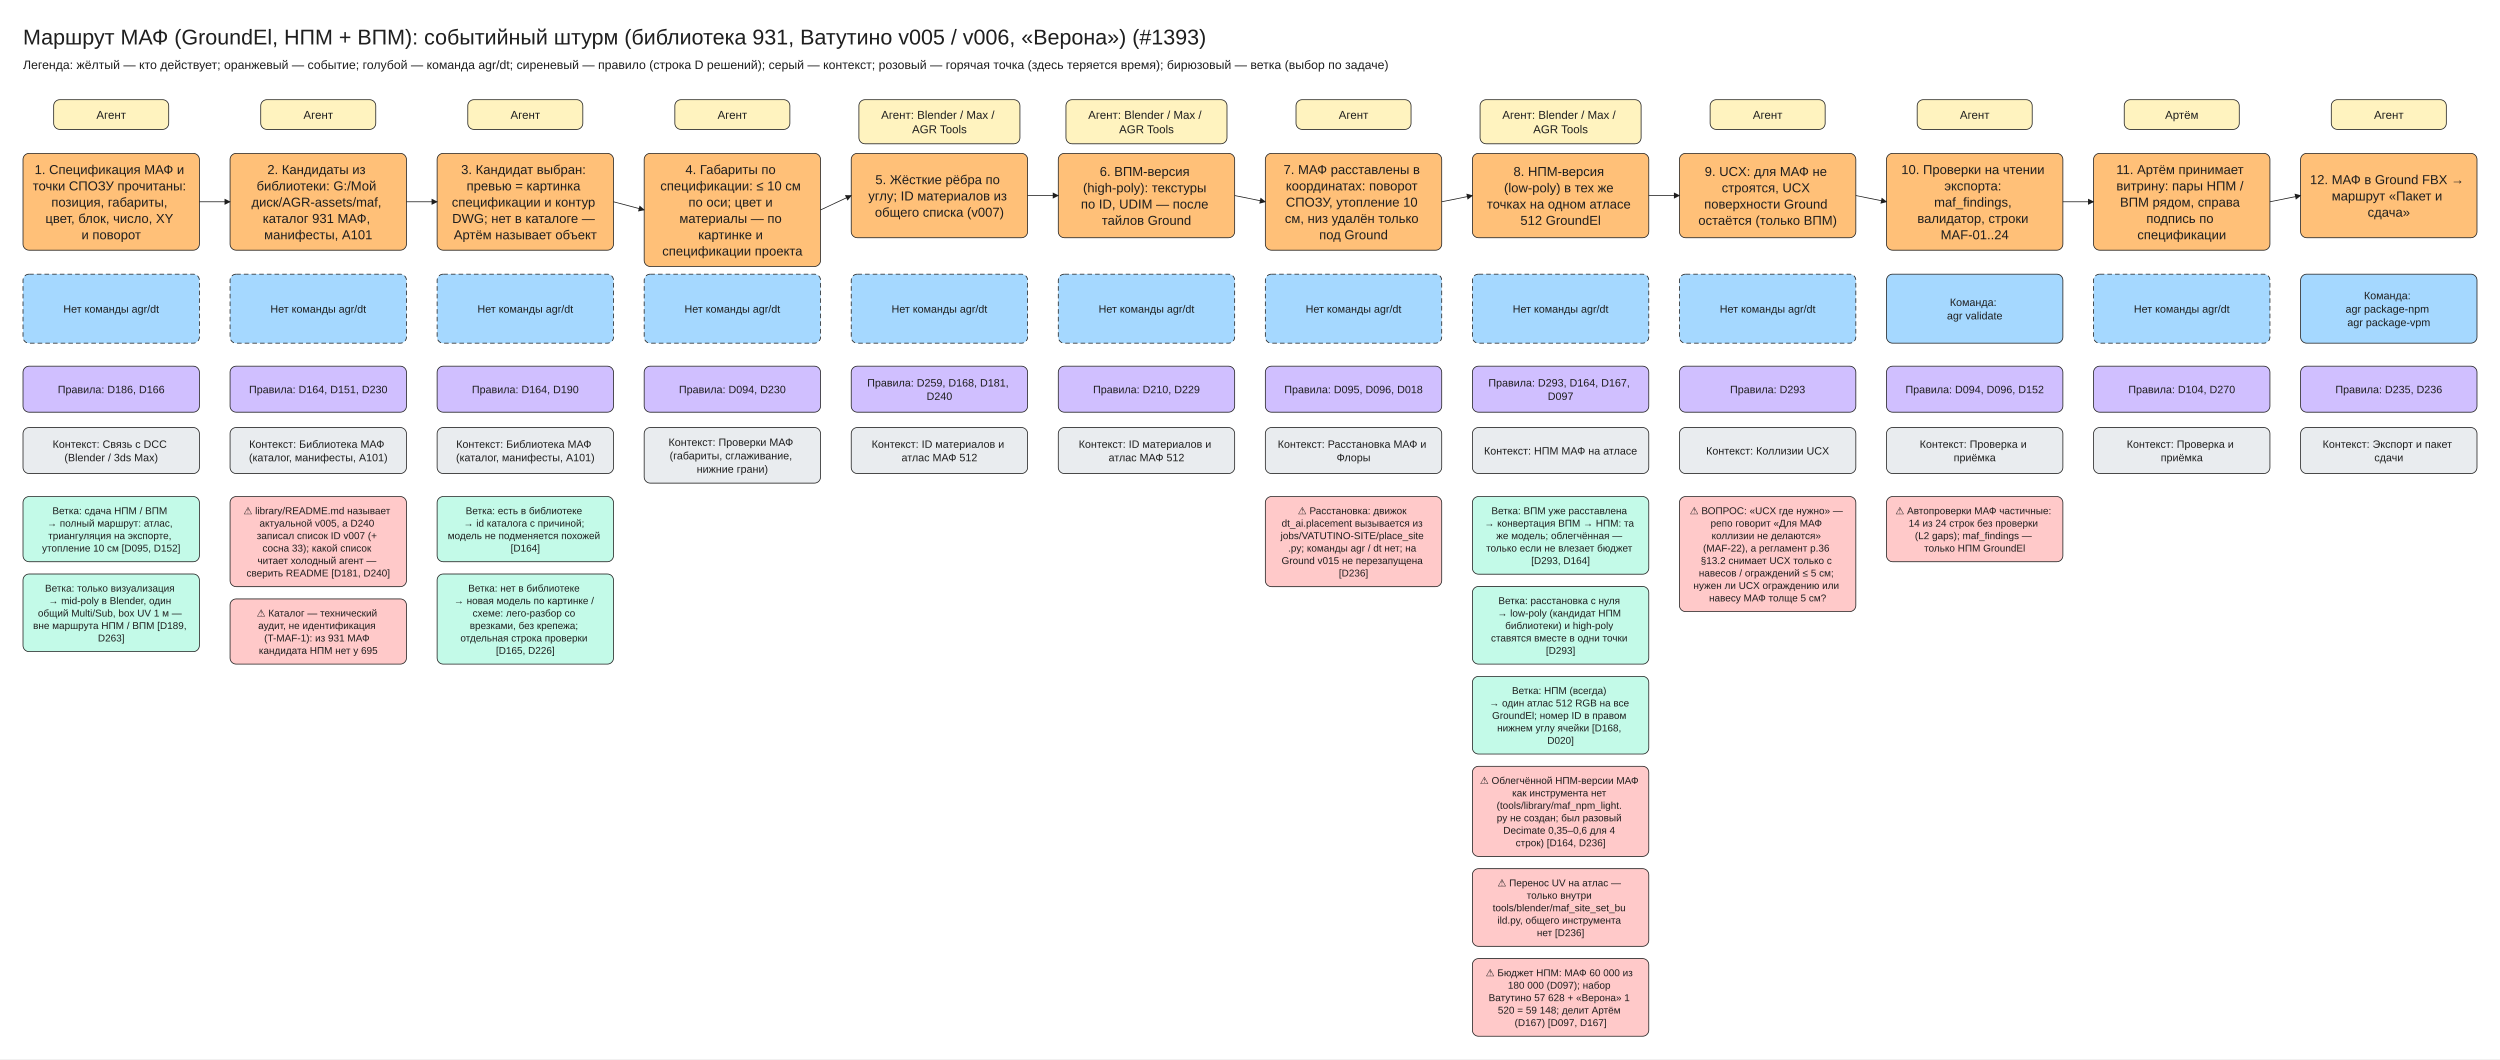
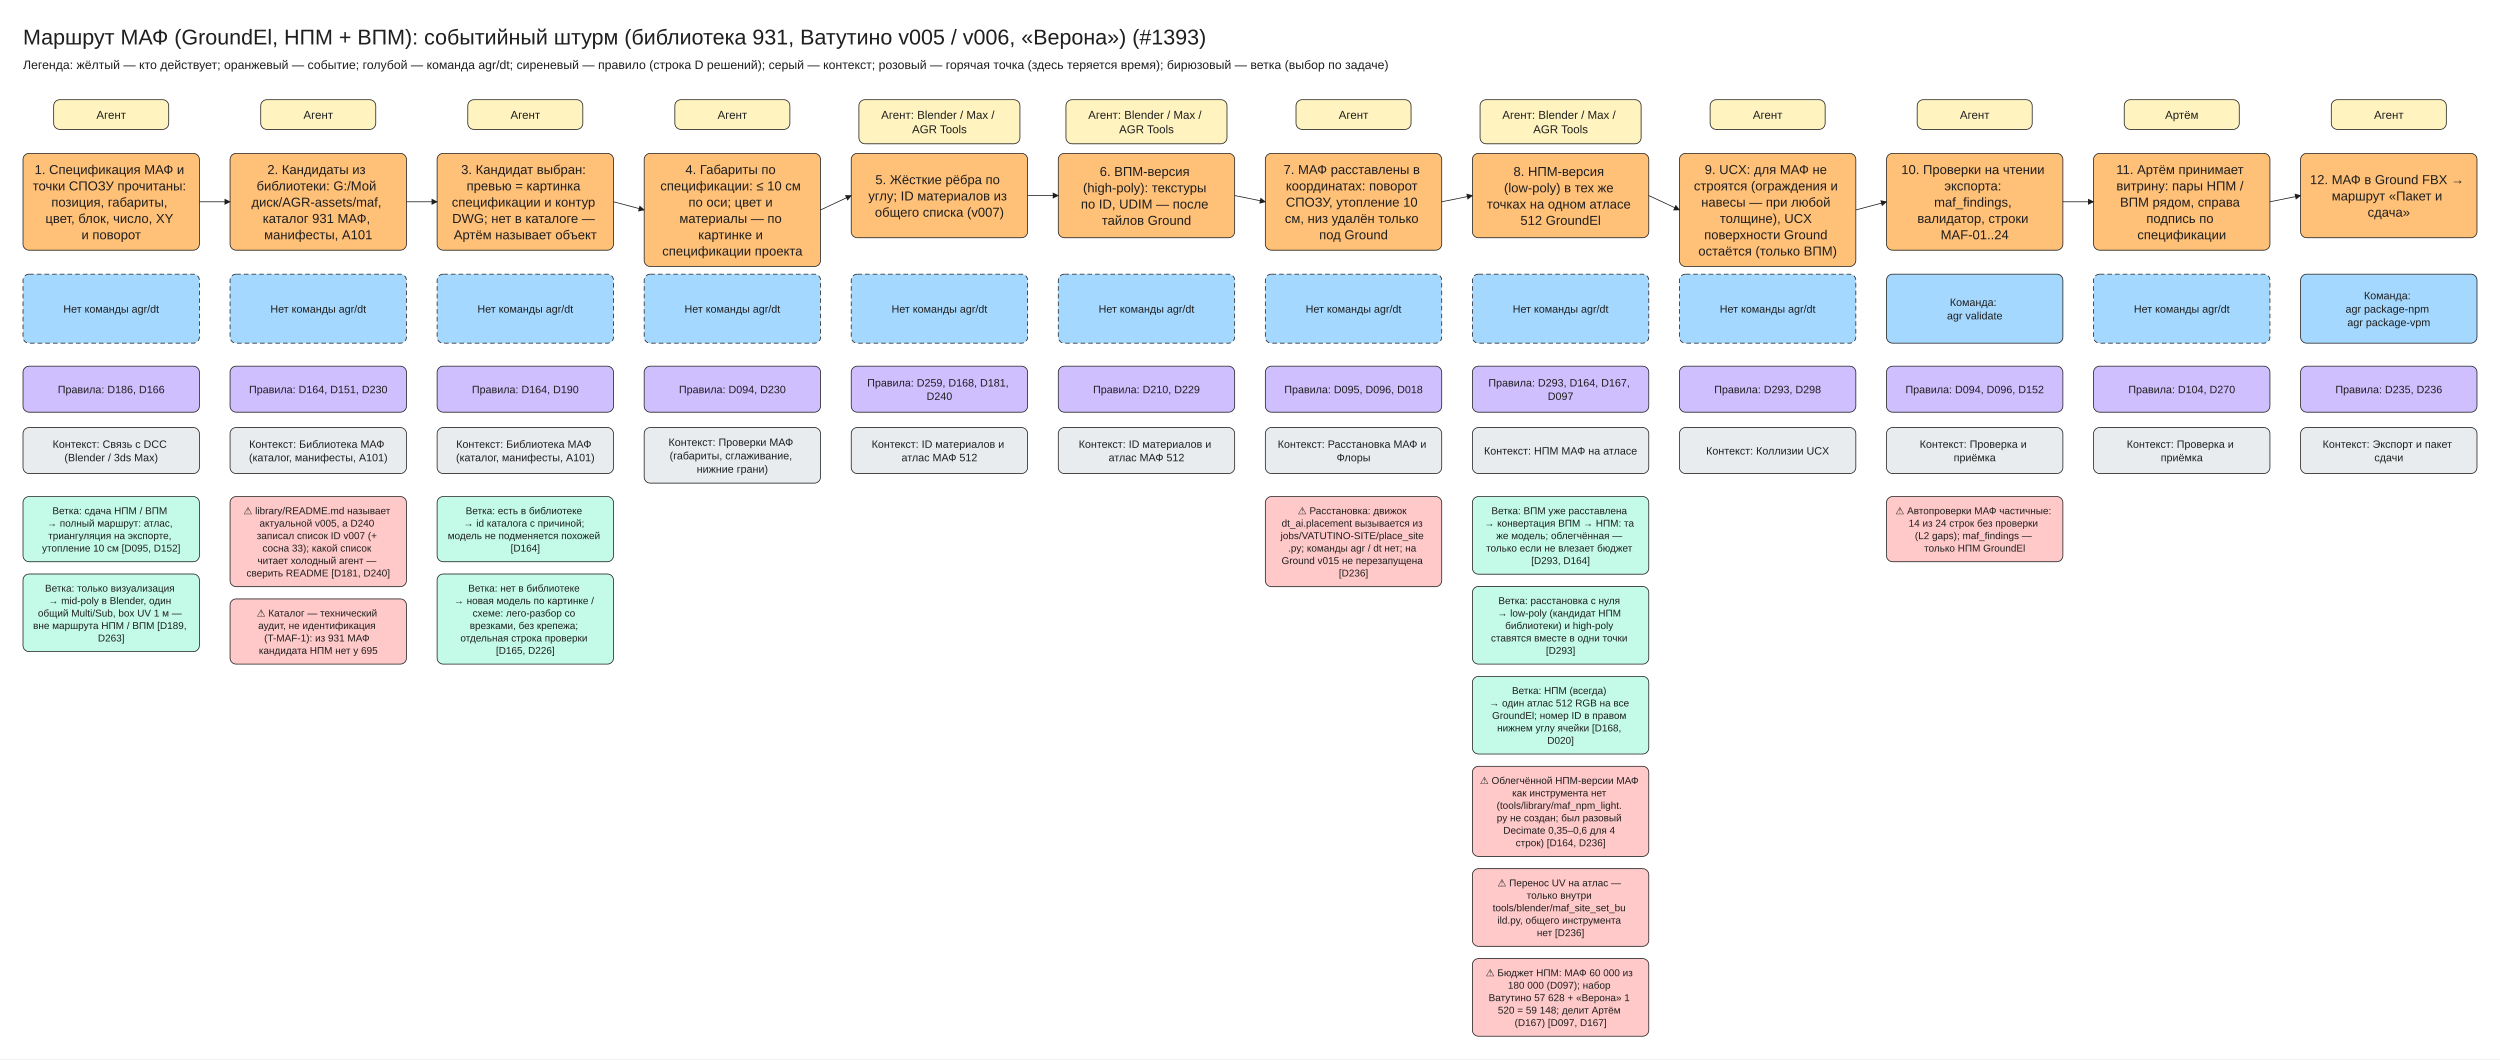
<svg xmlns="http://www.w3.org/2000/svg" viewBox="10 -30 3260 1381" width="3260" height="1381" font-family="Segoe UI, Arial, sans-serif">
  <defs>
    <marker id="arrow" viewBox="0 0 10 10" refX="9" refY="5" markerWidth="8" markerHeight="8" orient="auto-start-reverse">
      <path d="M0,0 L10,5 L0,10 z" fill="#1e1e1e" />
    </marker>
  </defs>
  <rect x="10" y="-30" width="3260" height="1381" fill="#ffffff" />
  <rect x="80" y="100" width="150" height="38.75" rx="8" fill="#fff3bf" stroke="#1e1e1e" />
  <rect x="40" y="170" width="230" height="126.25" rx="8" fill="#ffc078" stroke="#1e1e1e" />
  <rect x="40" y="327.5" width="230" height="90" rx="8" fill="#a5d8ff" stroke="#1e1e1e" stroke-dasharray="6 4" />
  <rect x="40" y="447.5" width="230" height="60" rx="8" fill="#d0bfff" stroke="#1e1e1e" />
  <rect x="40" y="527.5" width="230" height="60" rx="8" fill="#e9ecef" stroke="#1e1e1e" />
  <rect x="40" y="617.5" width="230" height="85.0" rx="8" fill="#c3fae8" stroke="#1e1e1e" />
  <rect x="40" y="718.5" width="230" height="101.25" rx="8" fill="#c3fae8" stroke="#1e1e1e" />
  <rect x="350" y="100" width="150" height="38.75" rx="8" fill="#fff3bf" stroke="#1e1e1e" />
  <rect x="310" y="170" width="230" height="126.25" rx="8" fill="#ffc078" stroke="#1e1e1e" />
  <line x1="270" y1="233.12" x2="310" y2="233.12" stroke="#1e1e1e" marker-end="url(#arrow)" />
  <rect x="310" y="327.5" width="230" height="90" rx="8" fill="#a5d8ff" stroke="#1e1e1e" stroke-dasharray="6 4" />
  <rect x="310" y="447.5" width="230" height="60" rx="8" fill="#d0bfff" stroke="#1e1e1e" />
  <rect x="310" y="527.5" width="230" height="60" rx="8" fill="#e9ecef" stroke="#1e1e1e" />
  <rect x="310" y="617.5" width="230" height="117.5" rx="8" fill="#ffc9c9" stroke="#1e1e1e" />
  <rect x="310" y="751.0" width="230" height="85.0" rx="8" fill="#ffc9c9" stroke="#1e1e1e" />
  <rect x="620" y="100" width="150" height="38.75" rx="8" fill="#fff3bf" stroke="#1e1e1e" />
  <rect x="580" y="170" width="230" height="126.25" rx="8" fill="#ffc078" stroke="#1e1e1e" />
  <line x1="540" y1="233.12" x2="580" y2="233.12" stroke="#1e1e1e" marker-end="url(#arrow)" />
  <rect x="580" y="327.5" width="230" height="90" rx="8" fill="#a5d8ff" stroke="#1e1e1e" stroke-dasharray="6 4" />
  <rect x="580" y="447.5" width="230" height="60" rx="8" fill="#d0bfff" stroke="#1e1e1e" />
  <rect x="580" y="527.5" width="230" height="60" rx="8" fill="#e9ecef" stroke="#1e1e1e" />
  <rect x="580" y="617.5" width="230" height="85.0" rx="8" fill="#c3fae8" stroke="#1e1e1e" />
  <rect x="580" y="718.5" width="230" height="117.5" rx="8" fill="#c3fae8" stroke="#1e1e1e" />
  <rect x="890" y="100" width="150" height="38.75" rx="8" fill="#fff3bf" stroke="#1e1e1e" />
  <rect x="850" y="170" width="230" height="147.5" rx="8" fill="#ffc078" stroke="#1e1e1e" />
  <line x1="810" y1="233.12" x2="850" y2="243.74" stroke="#1e1e1e" marker-end="url(#arrow)" />
  <rect x="850" y="327.5" width="230" height="90" rx="8" fill="#a5d8ff" stroke="#1e1e1e" stroke-dasharray="6 4" />
  <rect x="850" y="447.5" width="230" height="60" rx="8" fill="#d0bfff" stroke="#1e1e1e" />
  <rect x="850" y="527.5" width="230" height="72.5" rx="8" fill="#e9ecef" stroke="#1e1e1e" />
  <rect x="1130" y="100" width="210" height="57.5" rx="8" fill="#fff3bf" stroke="#1e1e1e" />
  <rect x="1120" y="170" width="230" height="110" rx="8" fill="#ffc078" stroke="#1e1e1e" />
  <line x1="1080" y1="243.75" x2="1120" y2="225.0" stroke="#1e1e1e" marker-end="url(#arrow)" />
  <rect x="1120" y="327.5" width="230" height="90" rx="8" fill="#a5d8ff" stroke="#1e1e1e" stroke-dasharray="6 4" />
  <rect x="1120" y="447.5" width="230" height="60" rx="8" fill="#d0bfff" stroke="#1e1e1e" />
  <rect x="1120" y="527.5" width="230" height="60" rx="8" fill="#e9ecef" stroke="#1e1e1e" />
  <rect x="1400" y="100" width="210" height="57.5" rx="8" fill="#fff3bf" stroke="#1e1e1e" />
  <rect x="1390" y="170" width="230" height="110" rx="8" fill="#ffc078" stroke="#1e1e1e" />
  <line x1="1350" y1="225.0" x2="1390" y2="225.0" stroke="#1e1e1e" marker-end="url(#arrow)" />
  <rect x="1390" y="327.5" width="230" height="90" rx="8" fill="#a5d8ff" stroke="#1e1e1e" stroke-dasharray="6 4" />
  <rect x="1390" y="447.5" width="230" height="60" rx="8" fill="#d0bfff" stroke="#1e1e1e" />
  <rect x="1390" y="527.5" width="230" height="60" rx="8" fill="#e9ecef" stroke="#1e1e1e" />
  <rect x="1700" y="100" width="150" height="38.75" rx="8" fill="#fff3bf" stroke="#1e1e1e" />
  <rect x="1660" y="170" width="230" height="126.25" rx="8" fill="#ffc078" stroke="#1e1e1e" />
  <line x1="1620" y1="225.0" x2="1660" y2="233.12" stroke="#1e1e1e" marker-end="url(#arrow)" />
  <rect x="1660" y="327.5" width="230" height="90" rx="8" fill="#a5d8ff" stroke="#1e1e1e" stroke-dasharray="6 4" />
  <rect x="1660" y="447.5" width="230" height="60" rx="8" fill="#d0bfff" stroke="#1e1e1e" />
  <rect x="1660" y="527.5" width="230" height="60" rx="8" fill="#e9ecef" stroke="#1e1e1e" />
  <rect x="1660" y="617.5" width="230" height="117.5" rx="8" fill="#ffc9c9" stroke="#1e1e1e" />
  <rect x="1940" y="100" width="210" height="57.5" rx="8" fill="#fff3bf" stroke="#1e1e1e" />
  <rect x="1930" y="170" width="230" height="110" rx="8" fill="#ffc078" stroke="#1e1e1e" />
  <line x1="1890" y1="233.12" x2="1930" y2="225.0" stroke="#1e1e1e" marker-end="url(#arrow)" />
  <rect x="1930" y="327.5" width="230" height="90" rx="8" fill="#a5d8ff" stroke="#1e1e1e" stroke-dasharray="6 4" />
  <rect x="1930" y="447.5" width="230" height="60" rx="8" fill="#d0bfff" stroke="#1e1e1e" />
  <rect x="1930" y="527.5" width="230" height="60" rx="8" fill="#e9ecef" stroke="#1e1e1e" />
  <rect x="1930" y="617.5" width="230" height="101.25" rx="8" fill="#c3fae8" stroke="#1e1e1e" />
  <rect x="1930" y="734.75" width="230" height="101.25" rx="8" fill="#c3fae8" stroke="#1e1e1e" />
  <rect x="1930" y="852.0" width="230" height="101.25" rx="8" fill="#c3fae8" stroke="#1e1e1e" />
  <rect x="1930" y="969.25" width="230" height="117.5" rx="8" fill="#ffc9c9" stroke="#1e1e1e" />
  <rect x="1930" y="1102.75" width="230" height="101.25" rx="8" fill="#ffc9c9" stroke="#1e1e1e" />
  <rect x="1930" y="1220.0" width="230" height="101.25" rx="8" fill="#ffc9c9" stroke="#1e1e1e" />
  <rect x="2240" y="100" width="150" height="38.75" rx="8" fill="#fff3bf" stroke="#1e1e1e" />
-   <rect x="2200" y="170" width="230" height="110" rx="8" fill="#ffc078" stroke="#1e1e1e" />
-   <line x1="2160" y1="225.0" x2="2200" y2="225.0" stroke="#1e1e1e" marker-end="url(#arrow)" />
+   <rect x="2200" y="170" width="230" height="147.5" rx="8" fill="#ffc078" stroke="#1e1e1e" />
+   <line x1="2160" y1="225.0" x2="2200" y2="243.75" stroke="#1e1e1e" marker-end="url(#arrow)" />
  <rect x="2200" y="327.5" width="230" height="90" rx="8" fill="#a5d8ff" stroke="#1e1e1e" stroke-dasharray="6 4" />
  <rect x="2200" y="447.5" width="230" height="60" rx="8" fill="#d0bfff" stroke="#1e1e1e" />
  <rect x="2200" y="527.5" width="230" height="60" rx="8" fill="#e9ecef" stroke="#1e1e1e" />
-   <rect x="2200" y="617.5" width="230" height="150.0" rx="8" fill="#ffc9c9" stroke="#1e1e1e" />
  <rect x="2510" y="100" width="150" height="38.75" rx="8" fill="#fff3bf" stroke="#1e1e1e" />
  <rect x="2470" y="170" width="230" height="126.25" rx="8" fill="#ffc078" stroke="#1e1e1e" />
-   <line x1="2430" y1="225.0" x2="2470" y2="233.12" stroke="#1e1e1e" marker-end="url(#arrow)" />
+   <line x1="2430" y1="243.75" x2="2470" y2="233.13" stroke="#1e1e1e" marker-end="url(#arrow)" />
  <rect x="2470" y="327.5" width="230" height="90" rx="8" fill="#a5d8ff" stroke="#1e1e1e" />
  <rect x="2470" y="447.5" width="230" height="60" rx="8" fill="#d0bfff" stroke="#1e1e1e" />
  <rect x="2470" y="527.5" width="230" height="60" rx="8" fill="#e9ecef" stroke="#1e1e1e" />
  <rect x="2470" y="617.5" width="230" height="85.0" rx="8" fill="#ffc9c9" stroke="#1e1e1e" />
  <rect x="2780" y="100" width="150" height="38.75" rx="8" fill="#fff3bf" stroke="#1e1e1e" />
  <rect x="2740" y="170" width="230" height="126.25" rx="8" fill="#ffc078" stroke="#1e1e1e" />
  <line x1="2700" y1="233.12" x2="2740" y2="233.12" stroke="#1e1e1e" marker-end="url(#arrow)" />
  <rect x="2740" y="327.5" width="230" height="90" rx="8" fill="#a5d8ff" stroke="#1e1e1e" stroke-dasharray="6 4" />
  <rect x="2740" y="447.5" width="230" height="60" rx="8" fill="#d0bfff" stroke="#1e1e1e" />
  <rect x="2740" y="527.5" width="230" height="60" rx="8" fill="#e9ecef" stroke="#1e1e1e" />
  <rect x="3050" y="100" width="150" height="38.75" rx="8" fill="#fff3bf" stroke="#1e1e1e" />
  <rect x="3010" y="170" width="230" height="110" rx="8" fill="#ffc078" stroke="#1e1e1e" />
  <line x1="2970" y1="233.12" x2="3010" y2="225.0" stroke="#1e1e1e" marker-end="url(#arrow)" />
  <rect x="3010" y="327.5" width="230" height="90" rx="8" fill="#a5d8ff" stroke="#1e1e1e" />
  <rect x="3010" y="447.5" width="230" height="60" rx="8" fill="#d0bfff" stroke="#1e1e1e" />
  <rect x="3010" y="527.5" width="230" height="60" rx="8" fill="#e9ecef" stroke="#1e1e1e" />
  <text x="40" y="0" font-size="28" text-anchor="start" fill="#1e1e1e">
    <tspan x="40" dy="28">Маршрут МАФ (GroundEl, НПМ + ВПМ): событийный штурм (библиотека 931, Ватутино v005 / v006, «Верона») (#1393)</tspan>
  </text>
  <text x="40" y="44" font-size="16" text-anchor="start" fill="#1e1e1e">
    <tspan x="40" dy="16">Легенда: жёлтый — кто действует; оранжевый — событие; голубой — команда agr/dt; сиреневый — правило (строка D решений); серый — контекст; розовый — горячая точка (здесь теряется время); бирюзовый — ветка (выбор по задаче)</tspan>
  </text>
  <text x="155.0" y="110.0" font-size="15" text-anchor="middle" fill="#1e1e1e">
    <tspan x="155.0" dy="15">Агент</tspan>
  </text>
  <text x="155.0" y="180.0" font-size="17" text-anchor="middle" fill="#1e1e1e">
    <tspan x="155.0" dy="17">1. Спецификация МАФ и</tspan>
    <tspan x="155.0" dy="21.25">точки СПОЗУ прочитаны:</tspan>
    <tspan x="155.0" dy="21.25">позиция, габариты,</tspan>
    <tspan x="155.0" dy="21.25">цвет, блок, число, XY</tspan>
    <tspan x="155.0" dy="21.25">и поворот</tspan>
  </text>
  <text x="155.0" y="363.75" font-size="14" text-anchor="middle" fill="#1e1e1e">
    <tspan x="155.0" dy="14">Нет команды agr/dt</tspan>
  </text>
  <text x="155.0" y="468.75" font-size="14" text-anchor="middle" fill="#1e1e1e">
    <tspan x="155.0" dy="14">Правила: D186, D166</tspan>
  </text>
  <text x="155.0" y="540.0" font-size="14" text-anchor="middle" fill="#1e1e1e">
    <tspan x="155.0" dy="14">Контекст: Связь с DCC</tspan>
    <tspan x="155.0" dy="17.5">(Blender / 3ds Max)</tspan>
  </text>
  <text x="155.0" y="627.5" font-size="13" text-anchor="middle" fill="#1e1e1e">
    <tspan x="155.0" dy="13">Ветка: сдача НПМ / ВПМ</tspan>
    <tspan x="155.0" dy="16.25">→ полный маршрут: атлас,</tspan>
    <tspan x="155.0" dy="16.25">триангуляция на экспорте,</tspan>
    <tspan x="155.0" dy="16.25">утопление 10 см [D095, D152]</tspan>
  </text>
  <text x="155.0" y="728.5" font-size="13" text-anchor="middle" fill="#1e1e1e">
    <tspan x="155.0" dy="13">Ветка: только визуализация</tspan>
    <tspan x="155.0" dy="16.25">→ mid-poly в Blender, один</tspan>
    <tspan x="155.0" dy="16.25">общий Multi/Sub, box UV 1 м —</tspan>
    <tspan x="155.0" dy="16.25">вне маршрута НПМ / ВПМ [D189,</tspan>
    <tspan x="155.0" dy="16.25">D263]</tspan>
  </text>
  <text x="425.0" y="110.0" font-size="15" text-anchor="middle" fill="#1e1e1e">
    <tspan x="425.0" dy="15">Агент</tspan>
  </text>
  <text x="425.0" y="180.0" font-size="17" text-anchor="middle" fill="#1e1e1e">
    <tspan x="425.0" dy="17">2. Кандидаты из</tspan>
    <tspan x="425.0" dy="21.25">библиотеки: G:/Мой</tspan>
    <tspan x="425.0" dy="21.25">диск/AGR-assets/maf,</tspan>
    <tspan x="425.0" dy="21.25">каталог 931 МАФ,</tspan>
    <tspan x="425.0" dy="21.25">манифесты, A101</tspan>
  </text>
  <text x="425.0" y="363.75" font-size="14" text-anchor="middle" fill="#1e1e1e">
    <tspan x="425.0" dy="14">Нет команды agr/dt</tspan>
  </text>
  <text x="425.0" y="468.75" font-size="14" text-anchor="middle" fill="#1e1e1e">
    <tspan x="425.0" dy="14">Правила: D164, D151, D230</tspan>
  </text>
  <text x="425.0" y="540.0" font-size="14" text-anchor="middle" fill="#1e1e1e">
    <tspan x="425.0" dy="14">Контекст: Библиотека МАФ</tspan>
    <tspan x="425.0" dy="17.5">(каталог, манифесты, A101)</tspan>
  </text>
  <text x="425.0" y="627.5" font-size="13" text-anchor="middle" fill="#1e1e1e">
    <tspan x="425.0" dy="13">⚠ library/README.md называет</tspan>
    <tspan x="425.0" dy="16.25">актуальной v005, а D240</tspan>
    <tspan x="425.0" dy="16.25">записал список ID v007 (+</tspan>
    <tspan x="425.0" dy="16.25">сосна 33); какой список</tspan>
    <tspan x="425.0" dy="16.25">читает холодный агент —</tspan>
    <tspan x="425.0" dy="16.25">сверить README [D181, D240]</tspan>
  </text>
  <text x="425.0" y="761.0" font-size="13" text-anchor="middle" fill="#1e1e1e">
    <tspan x="425.0" dy="13">⚠ Каталог — технический</tspan>
    <tspan x="425.0" dy="16.25">аудит, не идентификация</tspan>
    <tspan x="425.0" dy="16.25">(T-MAF-1): из 931 МАФ</tspan>
    <tspan x="425.0" dy="16.25">кандидата НПМ нет у 695</tspan>
  </text>
  <text x="695.0" y="110.0" font-size="15" text-anchor="middle" fill="#1e1e1e">
    <tspan x="695.0" dy="15">Агент</tspan>
  </text>
  <text x="695.0" y="180.0" font-size="17" text-anchor="middle" fill="#1e1e1e">
    <tspan x="695.0" dy="17">3. Кандидат выбран:</tspan>
    <tspan x="695.0" dy="21.25">превью = картинка</tspan>
    <tspan x="695.0" dy="21.25">спецификации и контур</tspan>
    <tspan x="695.0" dy="21.25">DWG; нет в каталоге —</tspan>
    <tspan x="695.0" dy="21.25">Артём называет объект</tspan>
  </text>
  <text x="695.0" y="363.75" font-size="14" text-anchor="middle" fill="#1e1e1e">
    <tspan x="695.0" dy="14">Нет команды agr/dt</tspan>
  </text>
  <text x="695.0" y="468.75" font-size="14" text-anchor="middle" fill="#1e1e1e">
    <tspan x="695.0" dy="14">Правила: D164, D190</tspan>
  </text>
  <text x="695.0" y="540.0" font-size="14" text-anchor="middle" fill="#1e1e1e">
    <tspan x="695.0" dy="14">Контекст: Библиотека МАФ</tspan>
    <tspan x="695.0" dy="17.5">(каталог, манифесты, A101)</tspan>
  </text>
  <text x="695.0" y="627.5" font-size="13" text-anchor="middle" fill="#1e1e1e">
    <tspan x="695.0" dy="13">Ветка: есть в библиотеке</tspan>
    <tspan x="695.0" dy="16.25">→ id каталога с причиной;</tspan>
    <tspan x="695.0" dy="16.25">модель не подменяется похожей</tspan>
    <tspan x="695.0" dy="16.25">[D164]</tspan>
  </text>
  <text x="695.0" y="728.5" font-size="13" text-anchor="middle" fill="#1e1e1e">
    <tspan x="695.0" dy="13">Ветка: нет в библиотеке</tspan>
    <tspan x="695.0" dy="16.25">→ новая модель по картинке /</tspan>
    <tspan x="695.0" dy="16.25">схеме: лего-разбор со</tspan>
    <tspan x="695.0" dy="16.25">врезками, без крепежа;</tspan>
    <tspan x="695.0" dy="16.25">отдельная строка проверки</tspan>
    <tspan x="695.0" dy="16.25">[D165, D226]</tspan>
  </text>
  <text x="965.0" y="110.0" font-size="15" text-anchor="middle" fill="#1e1e1e">
    <tspan x="965.0" dy="15">Агент</tspan>
  </text>
  <text x="965.0" y="180.0" font-size="17" text-anchor="middle" fill="#1e1e1e">
    <tspan x="965.0" dy="17">4. Габариты по</tspan>
    <tspan x="965.0" dy="21.25">спецификации: ≤ 10 см</tspan>
    <tspan x="965.0" dy="21.25">по оси; цвет и</tspan>
    <tspan x="965.0" dy="21.25">материалы — по</tspan>
    <tspan x="965.0" dy="21.25">картинке и</tspan>
    <tspan x="965.0" dy="21.25">спецификации проекта</tspan>
  </text>
  <text x="965.0" y="363.75" font-size="14" text-anchor="middle" fill="#1e1e1e">
    <tspan x="965.0" dy="14">Нет команды agr/dt</tspan>
  </text>
  <text x="965.0" y="468.75" font-size="14" text-anchor="middle" fill="#1e1e1e">
    <tspan x="965.0" dy="14">Правила: D094, D230</tspan>
  </text>
  <text x="965.0" y="537.5" font-size="14" text-anchor="middle" fill="#1e1e1e">
    <tspan x="965.0" dy="14">Контекст: Проверки МАФ</tspan>
    <tspan x="965.0" dy="17.5">(габариты, сглаживание,</tspan>
    <tspan x="965.0" dy="17.5">нижние грани)</tspan>
  </text>
  <text x="1235.0" y="110.0" font-size="15" text-anchor="middle" fill="#1e1e1e">
    <tspan x="1235.0" dy="15">Агент: Blender / Max /</tspan>
    <tspan x="1235.0" dy="18.75">AGR Tools</tspan>
  </text>
  <text x="1235.0" y="193.12" font-size="17" text-anchor="middle" fill="#1e1e1e">
    <tspan x="1235.0" dy="17">5. Жёсткие рёбра по</tspan>
    <tspan x="1235.0" dy="21.25">углу; ID материалов из</tspan>
    <tspan x="1235.0" dy="21.25">общего списка (v007)</tspan>
  </text>
  <text x="1235.0" y="363.75" font-size="14" text-anchor="middle" fill="#1e1e1e">
    <tspan x="1235.0" dy="14">Нет команды agr/dt</tspan>
  </text>
  <text x="1235.0" y="460.0" font-size="14" text-anchor="middle" fill="#1e1e1e">
    <tspan x="1235.0" dy="14">Правила: D259, D168, D181,</tspan>
    <tspan x="1235.0" dy="17.5">D240</tspan>
  </text>
  <text x="1235.0" y="540.0" font-size="14" text-anchor="middle" fill="#1e1e1e">
    <tspan x="1235.0" dy="14">Контекст: ID материалов и</tspan>
    <tspan x="1235.0" dy="17.5">атлас МАФ 512</tspan>
  </text>
  <text x="1505.0" y="110.0" font-size="15" text-anchor="middle" fill="#1e1e1e">
    <tspan x="1505.0" dy="15">Агент: Blender / Max /</tspan>
    <tspan x="1505.0" dy="18.75">AGR Tools</tspan>
  </text>
  <text x="1505.0" y="182.5" font-size="17" text-anchor="middle" fill="#1e1e1e">
    <tspan x="1505.0" dy="17">6. ВПМ-версия</tspan>
    <tspan x="1505.0" dy="21.25">(high-poly): текстуры</tspan>
    <tspan x="1505.0" dy="21.25">по ID, UDIM — после</tspan>
    <tspan x="1505.0" dy="21.25">тайлов Ground</tspan>
  </text>
  <text x="1505.0" y="363.75" font-size="14" text-anchor="middle" fill="#1e1e1e">
    <tspan x="1505.0" dy="14">Нет команды agr/dt</tspan>
  </text>
  <text x="1505.0" y="468.75" font-size="14" text-anchor="middle" fill="#1e1e1e">
    <tspan x="1505.0" dy="14">Правила: D210, D229</tspan>
  </text>
  <text x="1505.0" y="540.0" font-size="14" text-anchor="middle" fill="#1e1e1e">
    <tspan x="1505.0" dy="14">Контекст: ID материалов и</tspan>
    <tspan x="1505.0" dy="17.5">атлас МАФ 512</tspan>
  </text>
  <text x="1775.0" y="110.0" font-size="15" text-anchor="middle" fill="#1e1e1e">
    <tspan x="1775.0" dy="15">Агент</tspan>
  </text>
  <text x="1775.0" y="180.0" font-size="17" text-anchor="middle" fill="#1e1e1e">
    <tspan x="1775.0" dy="17">7. МАФ расставлены в</tspan>
    <tspan x="1775.0" dy="21.25">координатах: поворот</tspan>
    <tspan x="1775.0" dy="21.25">СПОЗУ, утопление 10</tspan>
    <tspan x="1775.0" dy="21.25">см, низ удалён только</tspan>
    <tspan x="1775.0" dy="21.25">под Ground</tspan>
  </text>
  <text x="1775.0" y="363.75" font-size="14" text-anchor="middle" fill="#1e1e1e">
    <tspan x="1775.0" dy="14">Нет команды agr/dt</tspan>
  </text>
  <text x="1775.0" y="468.75" font-size="14" text-anchor="middle" fill="#1e1e1e">
    <tspan x="1775.0" dy="14">Правила: D095, D096, D018</tspan>
  </text>
  <text x="1775.0" y="540.0" font-size="14" text-anchor="middle" fill="#1e1e1e">
    <tspan x="1775.0" dy="14">Контекст: Расстановка МАФ и</tspan>
    <tspan x="1775.0" dy="17.5">Флоры</tspan>
  </text>
  <text x="1775.0" y="627.5" font-size="13" text-anchor="middle" fill="#1e1e1e">
    <tspan x="1775.0" dy="13">⚠ Расстановка: движок</tspan>
    <tspan x="1775.0" dy="16.25">dt_ai.placement вызывается из</tspan>
    <tspan x="1775.0" dy="16.25">jobs/VATUTINO-SITE/place_site</tspan>
    <tspan x="1775.0" dy="16.25">.py; команды agr / dt нет; на</tspan>
    <tspan x="1775.0" dy="16.25">Ground v015 не перезапущена</tspan>
    <tspan x="1775.0" dy="16.25">[D236]</tspan>
  </text>
  <text x="2045.0" y="110.0" font-size="15" text-anchor="middle" fill="#1e1e1e">
    <tspan x="2045.0" dy="15">Агент: Blender / Max /</tspan>
    <tspan x="2045.0" dy="18.75">AGR Tools</tspan>
  </text>
  <text x="2045.0" y="182.5" font-size="17" text-anchor="middle" fill="#1e1e1e">
    <tspan x="2045.0" dy="17">8. НПМ-версия</tspan>
    <tspan x="2045.0" dy="21.25">(low-poly) в тех же</tspan>
    <tspan x="2045.0" dy="21.25">точках на одном атласе</tspan>
    <tspan x="2045.0" dy="21.25">512 GroundEl</tspan>
  </text>
  <text x="2045.0" y="363.75" font-size="14" text-anchor="middle" fill="#1e1e1e">
    <tspan x="2045.0" dy="14">Нет команды agr/dt</tspan>
  </text>
  <text x="2045.0" y="460.0" font-size="14" text-anchor="middle" fill="#1e1e1e">
    <tspan x="2045.0" dy="14">Правила: D293, D164, D167,</tspan>
    <tspan x="2045.0" dy="17.5">D097</tspan>
  </text>
  <text x="2045.0" y="548.75" font-size="14" text-anchor="middle" fill="#1e1e1e">
    <tspan x="2045.0" dy="14">Контекст: НПМ МАФ на атласе</tspan>
  </text>
  <text x="2045.0" y="627.5" font-size="13" text-anchor="middle" fill="#1e1e1e">
    <tspan x="2045.0" dy="13">Ветка: ВПМ уже расставлена</tspan>
    <tspan x="2045.0" dy="16.25">→ конвертация ВПМ → НПМ: та</tspan>
    <tspan x="2045.0" dy="16.25">же модель; облегчённая —</tspan>
    <tspan x="2045.0" dy="16.25">только если не влезает бюджет</tspan>
    <tspan x="2045.0" dy="16.25">[D293, D164]</tspan>
  </text>
  <text x="2045.0" y="744.75" font-size="13" text-anchor="middle" fill="#1e1e1e">
    <tspan x="2045.0" dy="13">Ветка: расстановка с нуля</tspan>
    <tspan x="2045.0" dy="16.25">→ low-poly (кандидат НПМ</tspan>
    <tspan x="2045.0" dy="16.25">библиотеки) и high-poly</tspan>
    <tspan x="2045.0" dy="16.25">ставятся вместе в одни точки</tspan>
    <tspan x="2045.0" dy="16.25">[D293]</tspan>
  </text>
  <text x="2045.0" y="862.0" font-size="13" text-anchor="middle" fill="#1e1e1e">
    <tspan x="2045.0" dy="13">Ветка: НПМ (всегда)</tspan>
    <tspan x="2045.0" dy="16.25">→ один атлас 512 RGB на все</tspan>
    <tspan x="2045.0" dy="16.25">GroundEl; номер ID в правом</tspan>
    <tspan x="2045.0" dy="16.25">нижнем углу ячейки [D168,</tspan>
    <tspan x="2045.0" dy="16.25">D020]</tspan>
  </text>
  <text x="2045.0" y="979.25" font-size="13" text-anchor="middle" fill="#1e1e1e">
    <tspan x="2045.0" dy="13">⚠ Облегчённой НПМ-версии МАФ</tspan>
    <tspan x="2045.0" dy="16.25">как инструмента нет</tspan>
    <tspan x="2045.0" dy="16.25">(tools/library/maf_npm_light.</tspan>
    <tspan x="2045.0" dy="16.25">py не создан; был разовый</tspan>
    <tspan x="2045.0" dy="16.25">Decimate 0,35–0,6 для 4</tspan>
    <tspan x="2045.0" dy="16.25">строк) [D164, D236]</tspan>
  </text>
  <text x="2045.0" y="1112.75" font-size="13" text-anchor="middle" fill="#1e1e1e">
    <tspan x="2045.0" dy="13">⚠ Перенос UV на атлас —</tspan>
    <tspan x="2045.0" dy="16.25">только внутри</tspan>
    <tspan x="2045.0" dy="16.25">tools/blender/maf_site_set_bu</tspan>
    <tspan x="2045.0" dy="16.25">ild.py, общего инструмента</tspan>
    <tspan x="2045.0" dy="16.25">нет [D236]</tspan>
  </text>
  <text x="2045.0" y="1230.0" font-size="13" text-anchor="middle" fill="#1e1e1e">
    <tspan x="2045.0" dy="13">⚠ Бюджет НПМ: МАФ 60 000 из</tspan>
    <tspan x="2045.0" dy="16.25">180 000 (D097); набор</tspan>
    <tspan x="2045.0" dy="16.25">Ватутино 57 628 + «Верона» 1</tspan>
    <tspan x="2045.0" dy="16.25">520 = 59 148; делит Артём</tspan>
    <tspan x="2045.0" dy="16.25">(D167) [D097, D167]</tspan>
  </text>
  <text x="2315.0" y="110.0" font-size="15" text-anchor="middle" fill="#1e1e1e">
    <tspan x="2315.0" dy="15">Агент</tspan>
  </text>
-   <text x="2315.0" y="182.5" font-size="17" text-anchor="middle" fill="#1e1e1e">
+   <text x="2315.0" y="180.0" font-size="17" text-anchor="middle" fill="#1e1e1e">
    <tspan x="2315.0" dy="17">9. UCX: для МАФ не</tspan>
-     <tspan x="2315.0" dy="21.25">строятся, UCX</tspan>
+     <tspan x="2315.0" dy="21.25">строятся (ограждения и</tspan>
+     <tspan x="2315.0" dy="21.25">навесы — при любой</tspan>
+     <tspan x="2315.0" dy="21.25">толщине), UCX</tspan>
    <tspan x="2315.0" dy="21.25">поверхности Ground</tspan>
    <tspan x="2315.0" dy="21.25">остаётся (только ВПМ)</tspan>
  </text>
  <text x="2315.0" y="363.75" font-size="14" text-anchor="middle" fill="#1e1e1e">
    <tspan x="2315.0" dy="14">Нет команды agr/dt</tspan>
  </text>
  <text x="2315.0" y="468.75" font-size="14" text-anchor="middle" fill="#1e1e1e">
-     <tspan x="2315.0" dy="14">Правила: D293</tspan>
+     <tspan x="2315.0" dy="14">Правила: D293, D298</tspan>
  </text>
  <text x="2315.0" y="548.75" font-size="14" text-anchor="middle" fill="#1e1e1e">
    <tspan x="2315.0" dy="14">Контекст: Коллизии UCX</tspan>
-   </text>
-   <text x="2315.0" y="627.5" font-size="13" text-anchor="middle" fill="#1e1e1e">
-     <tspan x="2315.0" dy="13">⚠ ВОПРОС: «UCX где нужно» —</tspan>
-     <tspan x="2315.0" dy="16.25">репо говорит «Для МАФ</tspan>
-     <tspan x="2315.0" dy="16.25">коллизии не делаются»</tspan>
-     <tspan x="2315.0" dy="16.25">(MAF-22), а регламент p.36</tspan>
-     <tspan x="2315.0" dy="16.25">§13.2 снимает UCX только с</tspan>
-     <tspan x="2315.0" dy="16.25">навесов / ограждений ≤ 5 см;</tspan>
-     <tspan x="2315.0" dy="16.25">нужен ли UCX ограждению или</tspan>
-     <tspan x="2315.0" dy="16.25">навесу МАФ толще 5 см?</tspan>
  </text>
  <text x="2585.0" y="110.0" font-size="15" text-anchor="middle" fill="#1e1e1e">
    <tspan x="2585.0" dy="15">Агент</tspan>
  </text>
  <text x="2585.0" y="180.0" font-size="17" text-anchor="middle" fill="#1e1e1e">
    <tspan x="2585.0" dy="17">10. Проверки на чтении</tspan>
    <tspan x="2585.0" dy="21.25">экспорта:</tspan>
    <tspan x="2585.0" dy="21.25">maf_findings,</tspan>
    <tspan x="2585.0" dy="21.25">валидатор, строки</tspan>
    <tspan x="2585.0" dy="21.25">MAF-01..24</tspan>
  </text>
  <text x="2585.0" y="355.0" font-size="14" text-anchor="middle" fill="#1e1e1e">
    <tspan x="2585.0" dy="14">Команда:</tspan>
    <tspan x="2585.0" dy="17.5">agr validate</tspan>
  </text>
  <text x="2585.0" y="468.75" font-size="14" text-anchor="middle" fill="#1e1e1e">
    <tspan x="2585.0" dy="14">Правила: D094, D096, D152</tspan>
  </text>
  <text x="2585.0" y="540.0" font-size="14" text-anchor="middle" fill="#1e1e1e">
    <tspan x="2585.0" dy="14">Контекст: Проверка и</tspan>
    <tspan x="2585.0" dy="17.5">приёмка</tspan>
  </text>
  <text x="2585.0" y="627.5" font-size="13" text-anchor="middle" fill="#1e1e1e">
    <tspan x="2585.0" dy="13">⚠ Автопроверки МАФ частичные:</tspan>
    <tspan x="2585.0" dy="16.25">14 из 24 строк без проверки</tspan>
    <tspan x="2585.0" dy="16.25">(L2 gaps); maf_findings —</tspan>
    <tspan x="2585.0" dy="16.25">только НПМ GroundEl</tspan>
  </text>
  <text x="2855.0" y="110.0" font-size="15" text-anchor="middle" fill="#1e1e1e">
    <tspan x="2855.0" dy="15">Артём</tspan>
  </text>
  <text x="2855.0" y="180.0" font-size="17" text-anchor="middle" fill="#1e1e1e">
    <tspan x="2855.0" dy="17">11. Артём принимает</tspan>
    <tspan x="2855.0" dy="21.25">витрину: пары НПМ /</tspan>
    <tspan x="2855.0" dy="21.25">ВПМ рядом, справа</tspan>
    <tspan x="2855.0" dy="21.25">подпись по</tspan>
    <tspan x="2855.0" dy="21.25">спецификации</tspan>
  </text>
  <text x="2855.0" y="363.75" font-size="14" text-anchor="middle" fill="#1e1e1e">
    <tspan x="2855.0" dy="14">Нет команды agr/dt</tspan>
  </text>
  <text x="2855.0" y="468.75" font-size="14" text-anchor="middle" fill="#1e1e1e">
    <tspan x="2855.0" dy="14">Правила: D104, D270</tspan>
  </text>
  <text x="2855.0" y="540.0" font-size="14" text-anchor="middle" fill="#1e1e1e">
    <tspan x="2855.0" dy="14">Контекст: Проверка и</tspan>
    <tspan x="2855.0" dy="17.5">приёмка</tspan>
  </text>
  <text x="3125.0" y="110.0" font-size="15" text-anchor="middle" fill="#1e1e1e">
    <tspan x="3125.0" dy="15">Агент</tspan>
  </text>
  <text x="3125.0" y="193.12" font-size="17" text-anchor="middle" fill="#1e1e1e">
    <tspan x="3125.0" dy="17">12. МАФ в Ground FBX →</tspan>
    <tspan x="3125.0" dy="21.25">маршрут «Пакет и</tspan>
    <tspan x="3125.0" dy="21.25">сдача»</tspan>
  </text>
  <text x="3125.0" y="346.25" font-size="14" text-anchor="middle" fill="#1e1e1e">
    <tspan x="3125.0" dy="14">Команда:</tspan>
    <tspan x="3125.0" dy="17.5">agr package-npm</tspan>
    <tspan x="3125.0" dy="17.5">agr package-vpm</tspan>
  </text>
  <text x="3125.0" y="468.75" font-size="14" text-anchor="middle" fill="#1e1e1e">
    <tspan x="3125.0" dy="14">Правила: D235, D236</tspan>
  </text>
  <text x="3125.0" y="540.0" font-size="14" text-anchor="middle" fill="#1e1e1e">
    <tspan x="3125.0" dy="14">Контекст: Экспорт и пакет</tspan>
    <tspan x="3125.0" dy="17.5">сдачи</tspan>
  </text>
</svg>
